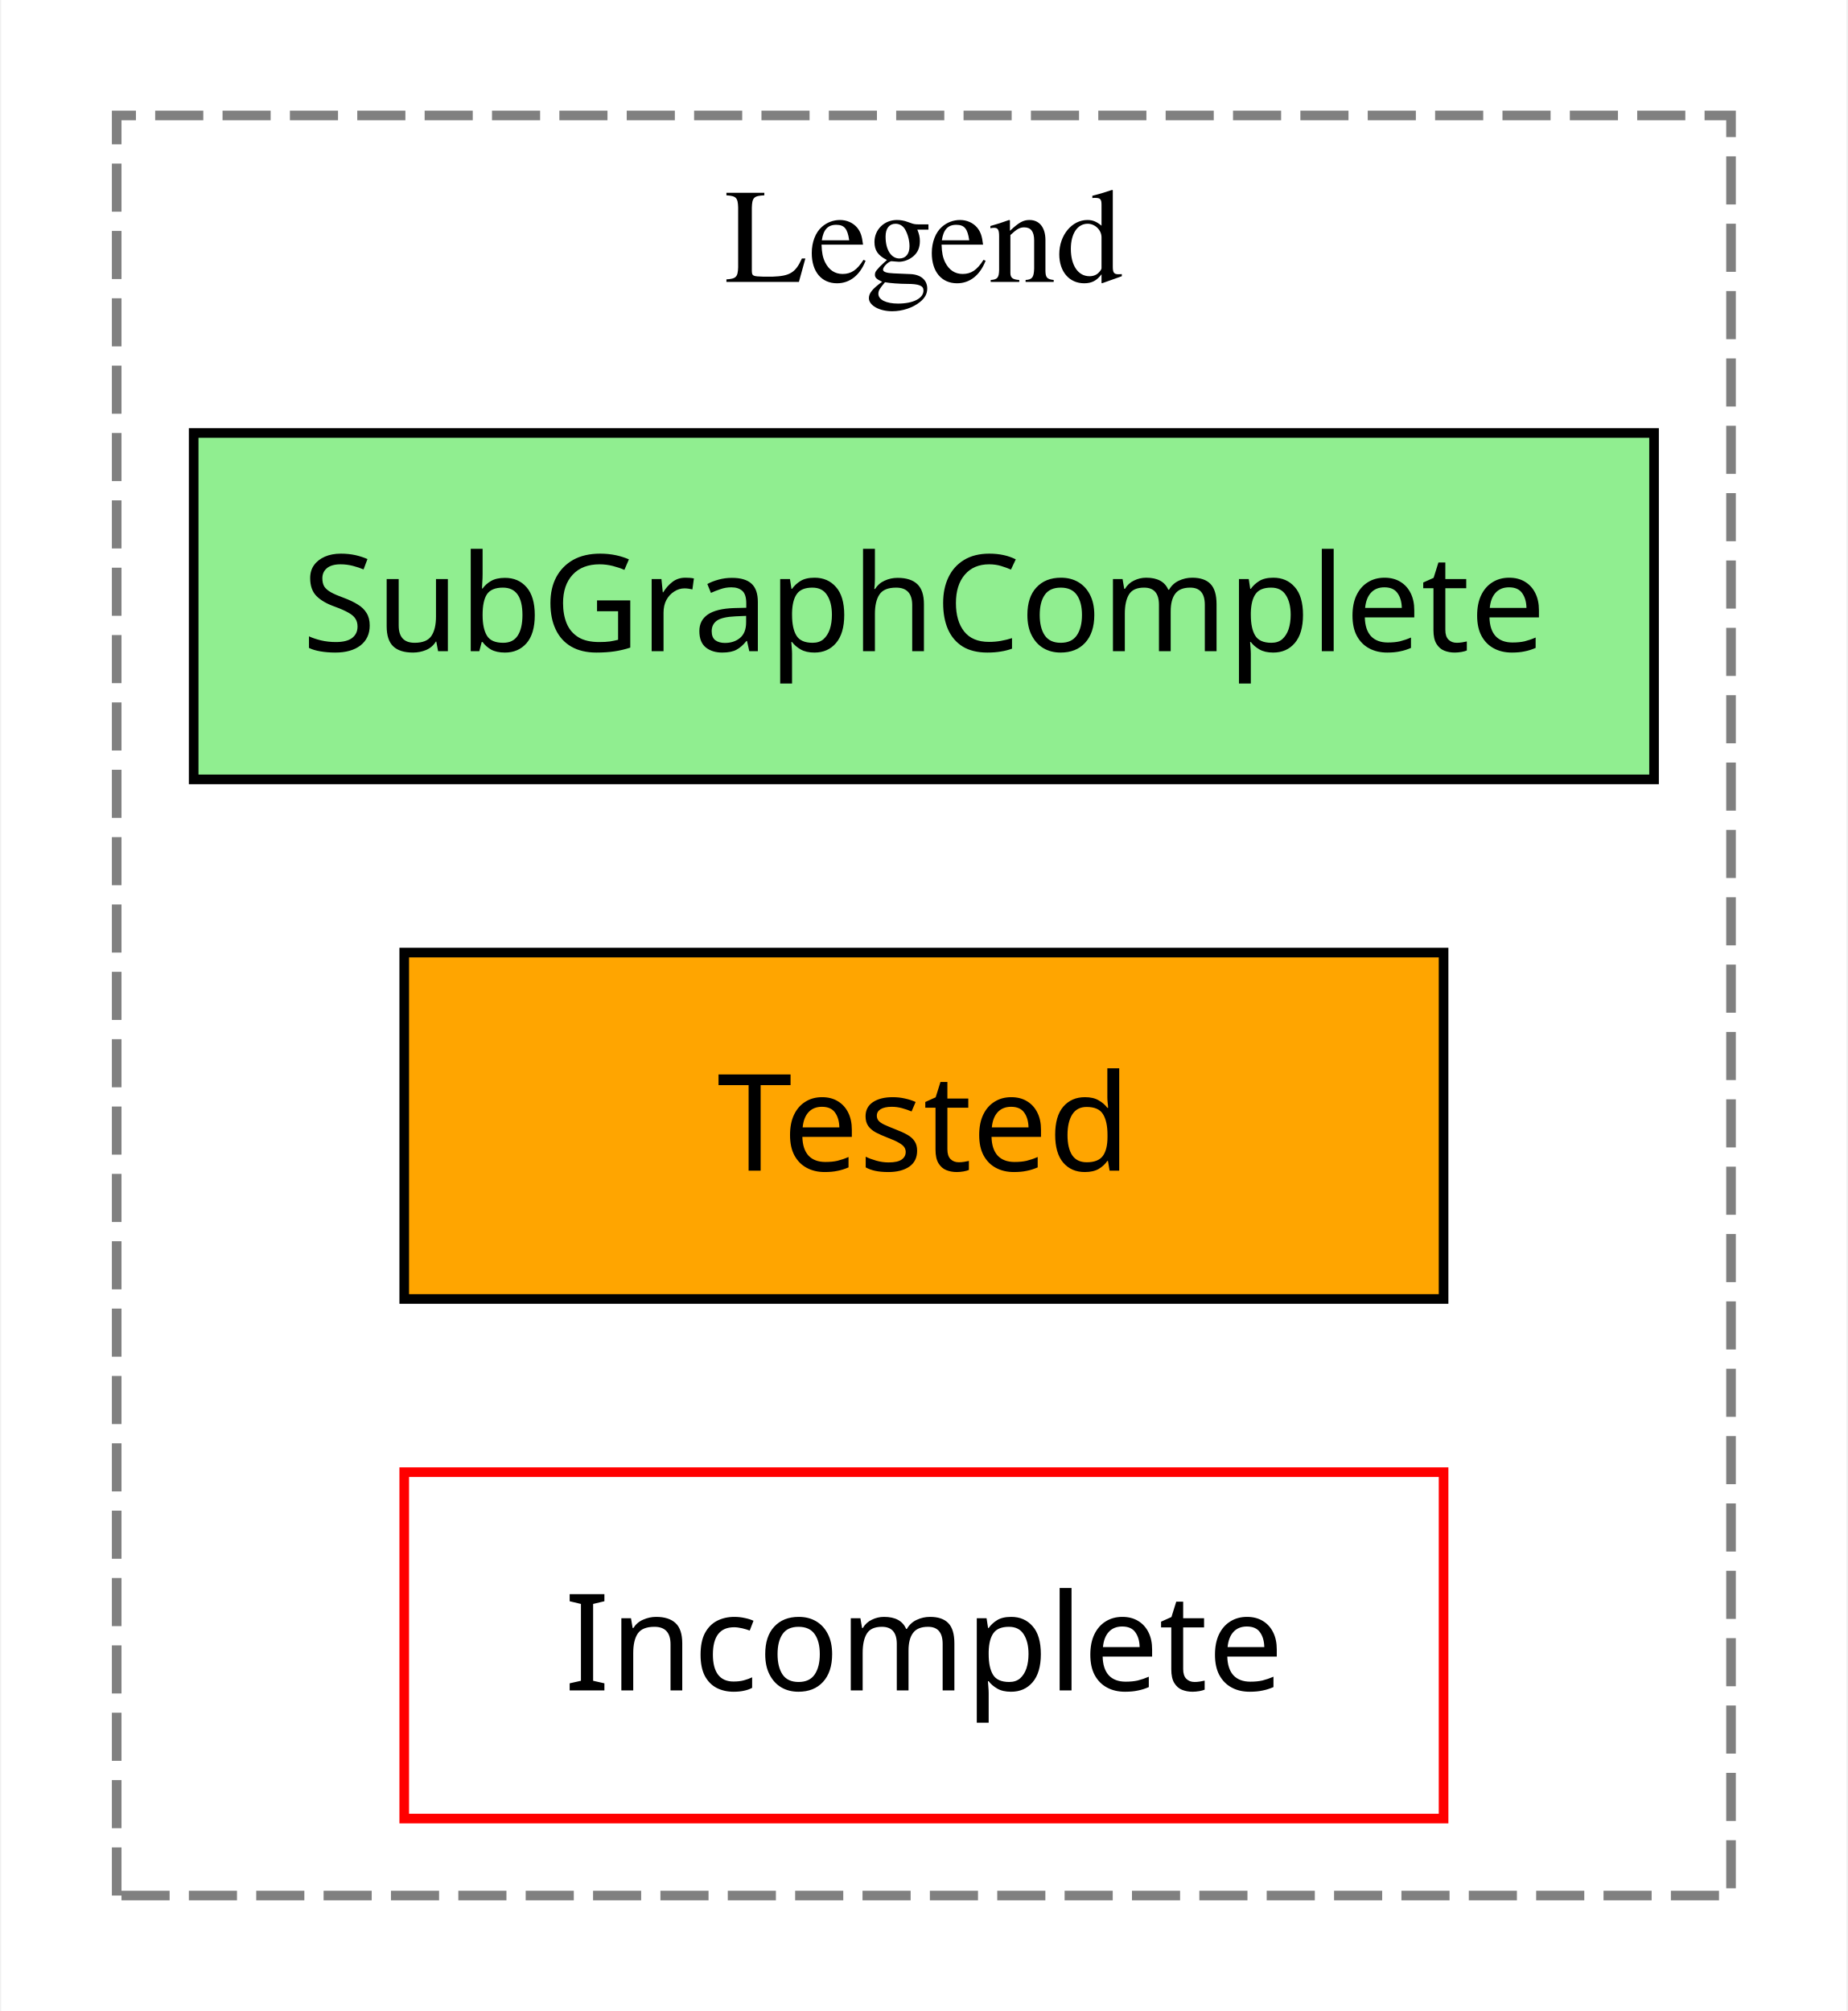
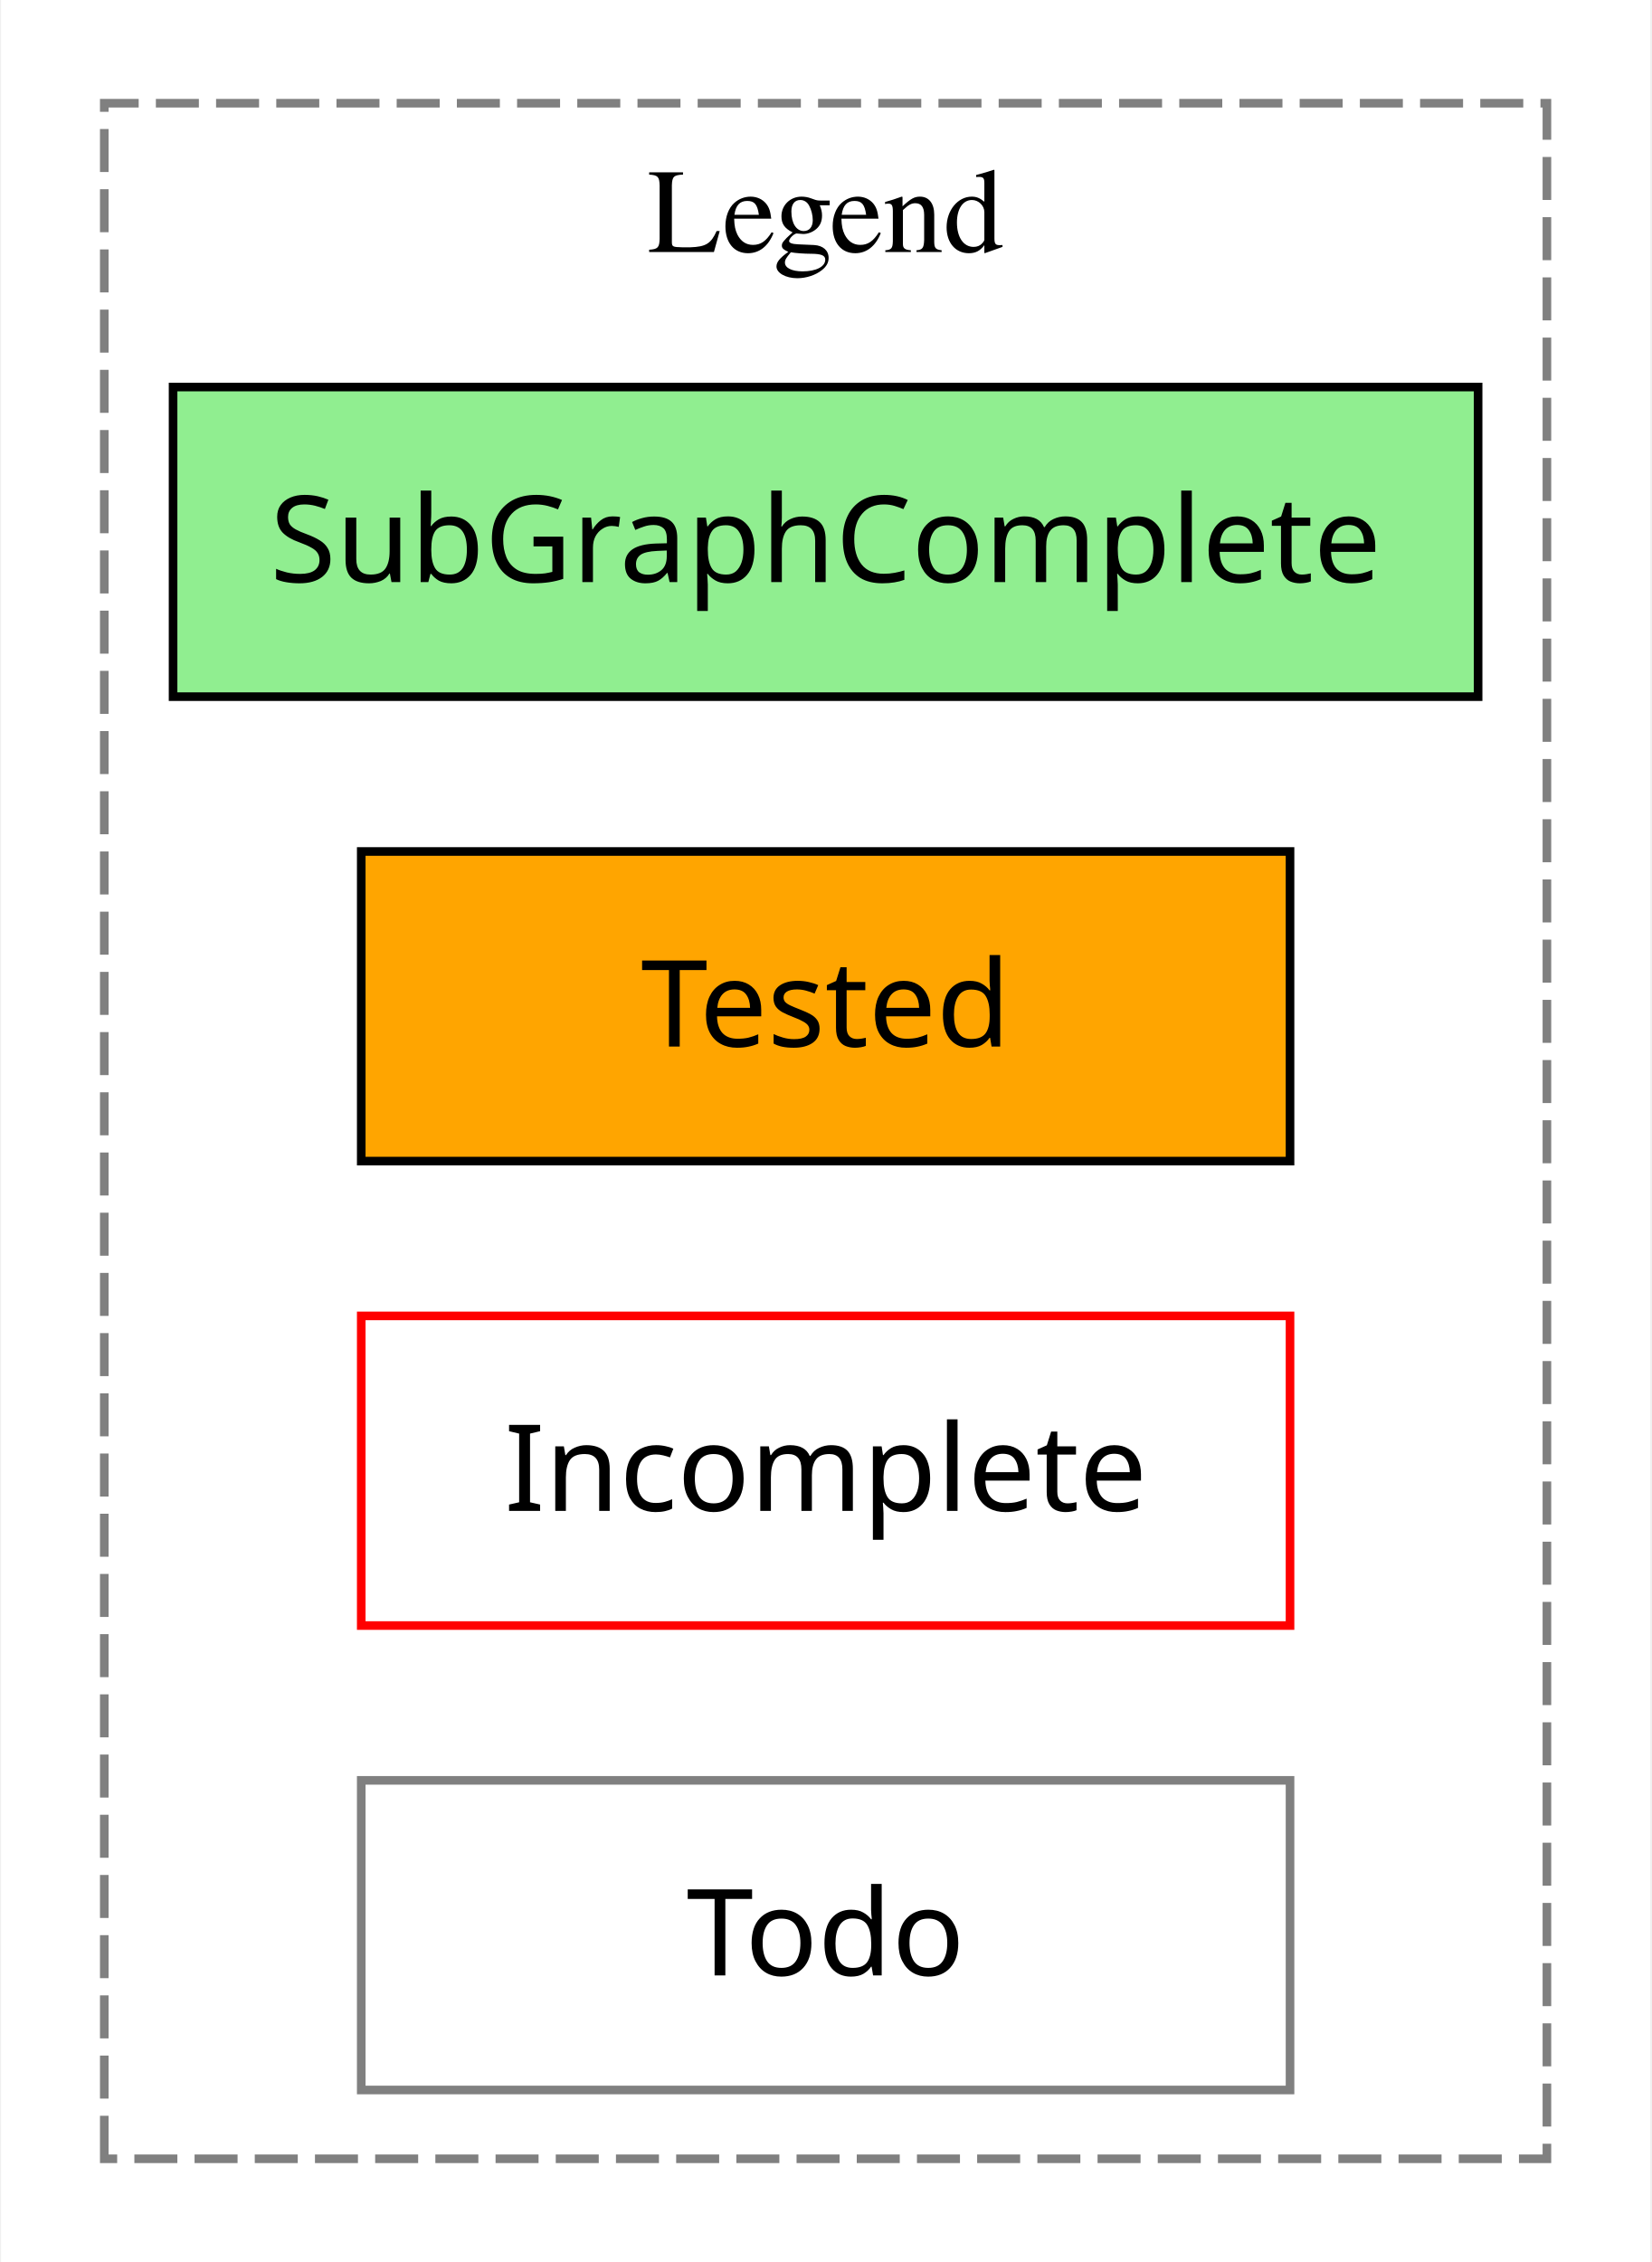
- <svg xmlns="http://www.w3.org/2000/svg" width="192pt" height="209pt" viewBox="0.00 0.00 191.75 209.00">
-   <g id="graph0" class="graph" transform="scale(1 1) rotate(0) translate(4 205)">
-     <polygon fill="white" stroke="none" points="-4,4 -4,-205 187.75,-205 187.75,4 -4,4" />
+ <svg xmlns="http://www.w3.org/2000/svg" width="192pt" height="263pt" viewBox="0.00 0.00 191.75 263.00">
+   <g id="graph0" class="graph" transform="scale(1 1) rotate(0) translate(4 259)">
+     <polygon fill="white" stroke="none" points="-4,4 -4,-259 187.75,-259 187.75,4 -4,4" />
    <g id="clust1" class="cluster">
-       <polygon fill="none" stroke="gray" stroke-dasharray="5,2" points="8,-8 8,-193 175.75,-193 175.75,-8 8,-8" />
-       <text text-anchor="middle" x="91.88" y="-175.7" font-family="Times,serif" font-size="14.00">Legend</text>
+       <polygon fill="none" stroke="gray" stroke-dasharray="5,2" points="8,-8 8,-247 175.75,-247 175.75,-8 8,-8" />
+       <text text-anchor="middle" x="91.88" y="-229.7" font-family="Times,serif" font-size="14.00">Legend</text>
    </g>
    <g id="node1" class="node">
-       <polygon fill="none" stroke="red" points="145.88,-52 37.88,-52 37.88,-16 145.88,-16 145.88,-52" />
-       <text text-anchor="middle" x="91.88" y="-29.32" font-family="Sans" font-size="14.00">Incomplete</text>
+       <polygon fill="none" stroke="gray" points="145.88,-52 37.88,-52 37.88,-16 145.88,-16 145.88,-52" />
+       <text text-anchor="middle" x="91.88" y="-29.32" font-family="Sans" font-size="14.00">Todo</text>
    </g>
    <g id="node2" class="node">
-       <polygon fill="orange" stroke="black" points="145.88,-106 37.88,-106 37.88,-70 145.88,-70 145.88,-106" />
-       <text text-anchor="middle" x="91.88" y="-83.33" font-family="Sans" font-size="14.00">Tested</text>
+       <polygon fill="none" stroke="red" points="145.88,-106 37.88,-106 37.88,-70 145.88,-70 145.88,-106" />
+       <text text-anchor="middle" x="91.88" y="-83.33" font-family="Sans" font-size="14.00">Incomplete</text>
    </g>
    <g id="node3" class="node">
-       <polygon fill="lightgreen" stroke="black" points="167.75,-160 16,-160 16,-124 167.75,-124 167.75,-160" />
-       <text text-anchor="middle" x="91.88" y="-137.32" font-family="Sans" font-size="14.00">SubGraphComplete</text>
+       <polygon fill="orange" stroke="black" points="145.88,-160 37.88,-160 37.88,-124 145.88,-124 145.88,-160" />
+       <text text-anchor="middle" x="91.88" y="-137.32" font-family="Sans" font-size="14.00">Tested</text>
+     </g>
+     <g id="node4" class="node">
+       <polygon fill="lightgreen" stroke="black" points="167.75,-214 16,-214 16,-178 167.75,-178 167.75,-214" />
+       <text text-anchor="middle" x="91.88" y="-191.32" font-family="Sans" font-size="14.00">SubGraphComplete</text>
    </g>
  </g>
</svg>
